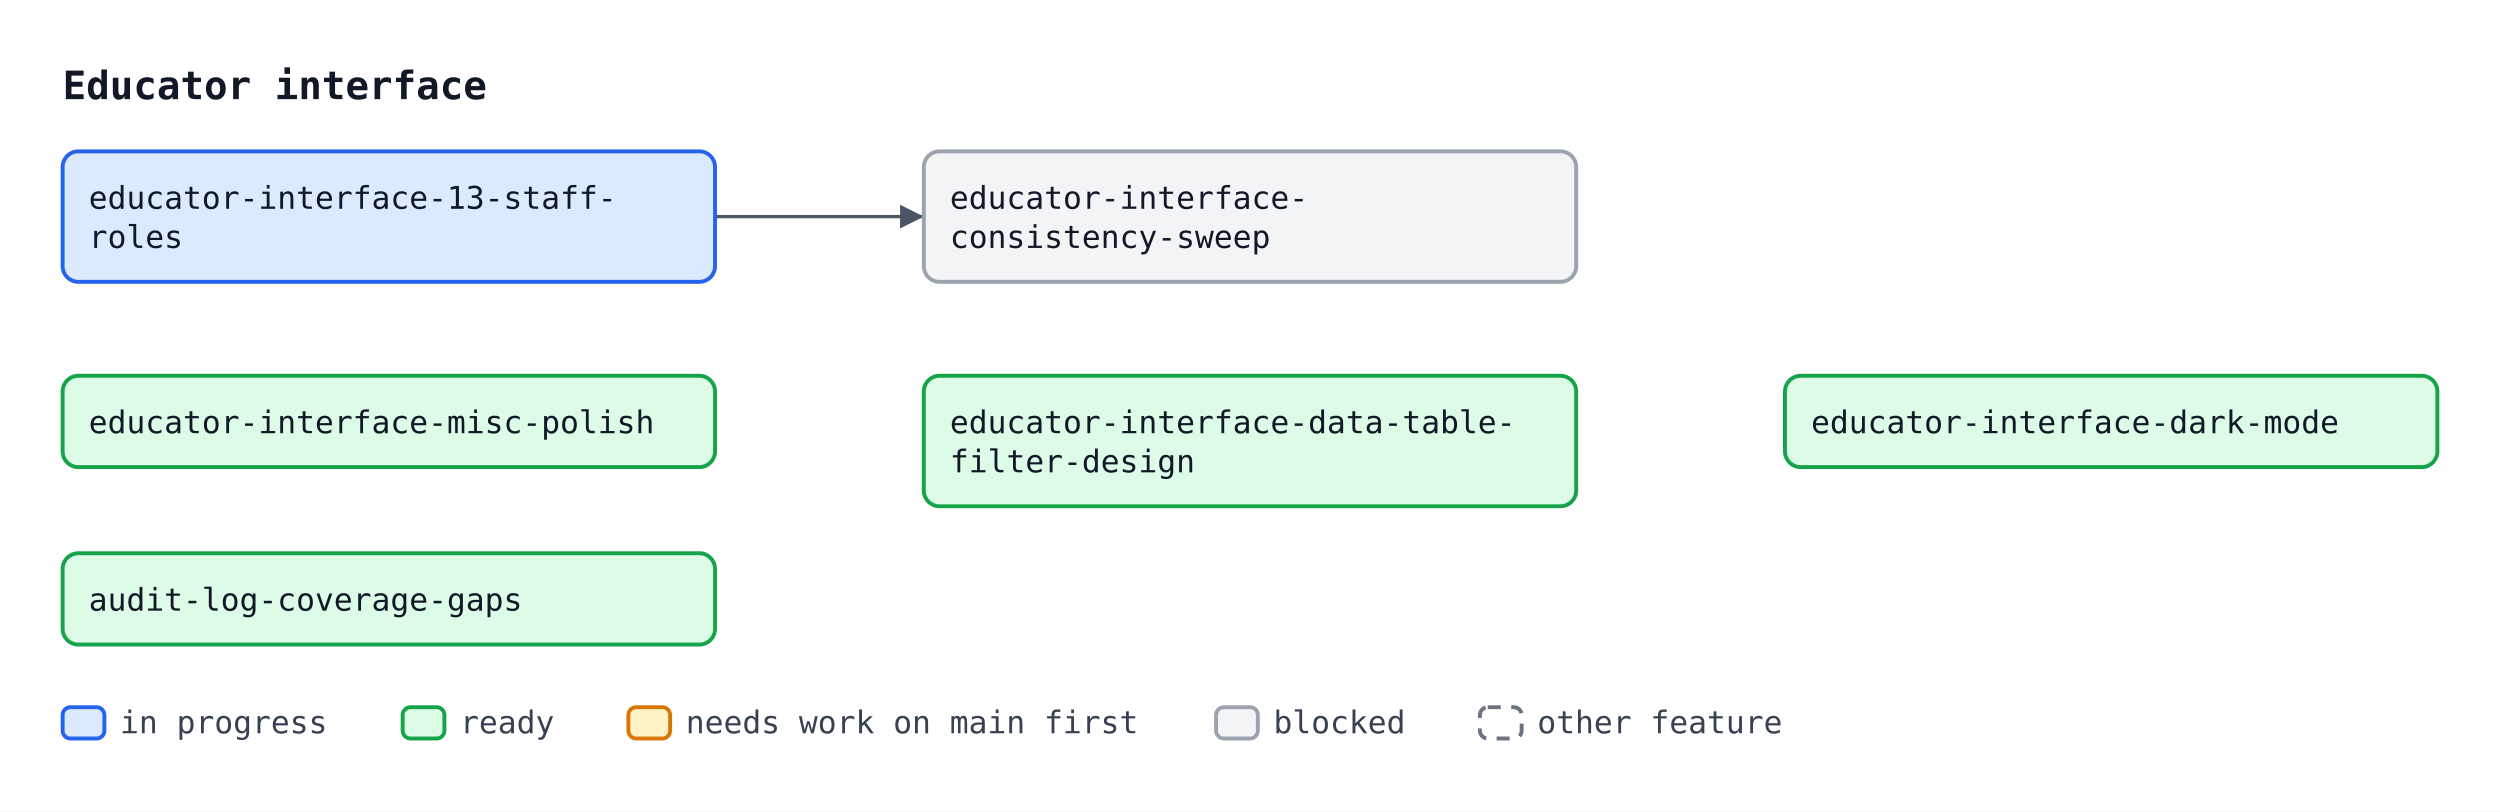
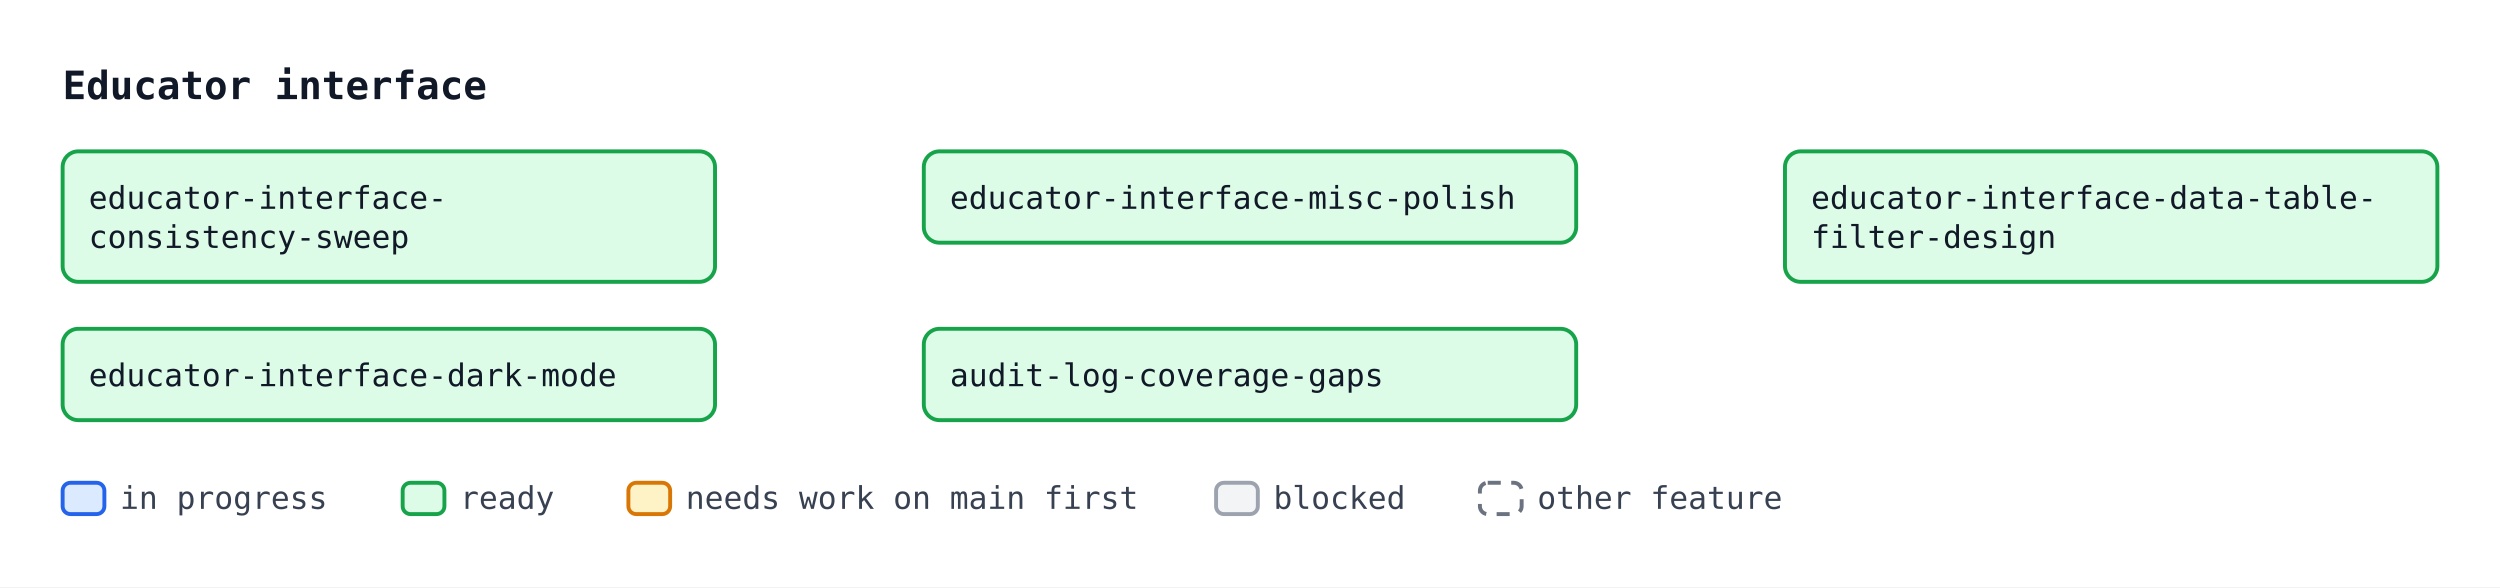
- <svg xmlns="http://www.w3.org/2000/svg" width="958" height="311" viewBox="0 0 958 311" font-family="ui-monospace, SFMono-Regular, Menlo, Consolas, monospace" font-size="12">
+ <svg xmlns="http://www.w3.org/2000/svg" width="958" height="225" viewBox="0 0 958 225" font-family="ui-monospace, SFMono-Regular, Menlo, Consolas, monospace" font-size="12">
  <defs>
    <marker id="arrow" viewBox="0 0 10 10" refX="10" refY="5" markerWidth="7" markerHeight="7" orient="auto-start-reverse">
      <path d="M0,0 L10,5 L0,10 z" fill="#4b5563" />
    </marker>
  </defs>
-   <rect width="958" height="311" fill="#ffffff" />
+   <rect width="958" height="225" fill="#ffffff" />
  <text x="24" y="38" font-size="15" font-weight="bold" fill="#111827">Educator interface</text>
-   <path d="M274.0,83.0 C314.0,83.0 314.0,83.0 354.0,83.0" fill="none" stroke="#4b5563" stroke-width="1.3" marker-end="url(#arrow)" />
-   <rect x="24.0" y="58.0" width="250" height="50" rx="6" fill="#dbeafe" stroke="#2563eb" stroke-width="1.5" />
-   <text x="34.0" y="80.0" fill="#111827">educator-interface-13-staff-</text>
-   <text x="34.0" y="95.0" fill="#111827">roles</text>
-   <rect x="354.0" y="58.0" width="250" height="50" rx="6" fill="#f3f4f6" stroke="#9ca3af" stroke-width="1.5" />
-   <text x="364.0" y="80.0" fill="#111827">educator-interface-</text>
-   <text x="364.0" y="95.0" fill="#111827">consistency-sweep</text>
-   <rect x="24.0" y="144.0" width="250" height="35" rx="6" fill="#dcfce7" stroke="#16a34a" stroke-width="1.5" />
-   <text x="34.0" y="166.0" fill="#111827">educator-interface-misc-polish</text>
-   <rect x="354.0" y="144.0" width="250" height="50" rx="6" fill="#dcfce7" stroke="#16a34a" stroke-width="1.5" />
-   <text x="364.0" y="166.0" fill="#111827">educator-interface-data-table-</text>
-   <text x="364.0" y="181.0" fill="#111827">filter-design</text>
-   <rect x="684.0" y="144.0" width="250" height="35" rx="6" fill="#dcfce7" stroke="#16a34a" stroke-width="1.5" />
-   <text x="694.0" y="166.0" fill="#111827">educator-interface-dark-mode</text>
-   <rect x="24.0" y="212.0" width="250" height="35" rx="6" fill="#dcfce7" stroke="#16a34a" stroke-width="1.5" />
-   <text x="34.0" y="234.0" fill="#111827">audit-log-coverage-gaps</text>
-   <rect x="24.0" y="271" width="16" height="12" rx="3" fill="#dbeafe" stroke="#2563eb" stroke-width="1.5" />
-   <text x="46.0" y="281" fill="#374151">in progress</text>
-   <rect x="154.3" y="271" width="16" height="12" rx="3" fill="#dcfce7" stroke="#16a34a" stroke-width="1.5" />
-   <text x="176.3" y="281" fill="#374151">ready</text>
-   <rect x="240.8" y="271" width="16" height="12" rx="3" fill="#fef3c7" stroke="#d97706" stroke-width="1.5" />
-   <text x="262.8" y="281" fill="#374151">needs work on main first</text>
-   <rect x="466.0" y="271" width="16" height="12" rx="3" fill="#f3f4f6" stroke="#9ca3af" stroke-width="1.5" />
-   <text x="488.0" y="281" fill="#374151">blocked</text>
-   <rect x="567.1" y="271" width="16" height="12" rx="3" fill="#ffffff" stroke="#6b7280" stroke-width="1.5" stroke-dasharray="5 4" />
-   <text x="589.1" y="281" fill="#374151">other feature</text>
+   <rect x="24.0" y="58.0" width="250" height="50" rx="6" fill="#dcfce7" stroke="#16a34a" stroke-width="1.5" />
+   <text x="34.0" y="80.0" fill="#111827">educator-interface-</text>
+   <text x="34.0" y="95.0" fill="#111827">consistency-sweep</text>
+   <rect x="354.0" y="58.0" width="250" height="35" rx="6" fill="#dcfce7" stroke="#16a34a" stroke-width="1.5" />
+   <text x="364.0" y="80.0" fill="#111827">educator-interface-misc-polish</text>
+   <rect x="684.0" y="58.0" width="250" height="50" rx="6" fill="#dcfce7" stroke="#16a34a" stroke-width="1.5" />
+   <text x="694.0" y="80.0" fill="#111827">educator-interface-data-table-</text>
+   <text x="694.0" y="95.0" fill="#111827">filter-design</text>
+   <rect x="24.0" y="126.0" width="250" height="35" rx="6" fill="#dcfce7" stroke="#16a34a" stroke-width="1.5" />
+   <text x="34.0" y="148.0" fill="#111827">educator-interface-dark-mode</text>
+   <rect x="354.0" y="126.0" width="250" height="35" rx="6" fill="#dcfce7" stroke="#16a34a" stroke-width="1.5" />
+   <text x="364.0" y="148.0" fill="#111827">audit-log-coverage-gaps</text>
+   <rect x="24.0" y="185" width="16" height="12" rx="3" fill="#dbeafe" stroke="#2563eb" stroke-width="1.5" />
+   <text x="46.0" y="195" fill="#374151">in progress</text>
+   <rect x="154.3" y="185" width="16" height="12" rx="3" fill="#dcfce7" stroke="#16a34a" stroke-width="1.5" />
+   <text x="176.3" y="195" fill="#374151">ready</text>
+   <rect x="240.8" y="185" width="16" height="12" rx="3" fill="#fef3c7" stroke="#d97706" stroke-width="1.5" />
+   <text x="262.8" y="195" fill="#374151">needs work on main first</text>
+   <rect x="466.0" y="185" width="16" height="12" rx="3" fill="#f3f4f6" stroke="#9ca3af" stroke-width="1.5" />
+   <text x="488.0" y="195" fill="#374151">blocked</text>
+   <rect x="567.1" y="185" width="16" height="12" rx="3" fill="#ffffff" stroke="#6b7280" stroke-width="1.5" stroke-dasharray="5 4" />
+   <text x="589.1" y="195" fill="#374151">other feature</text>
</svg>
